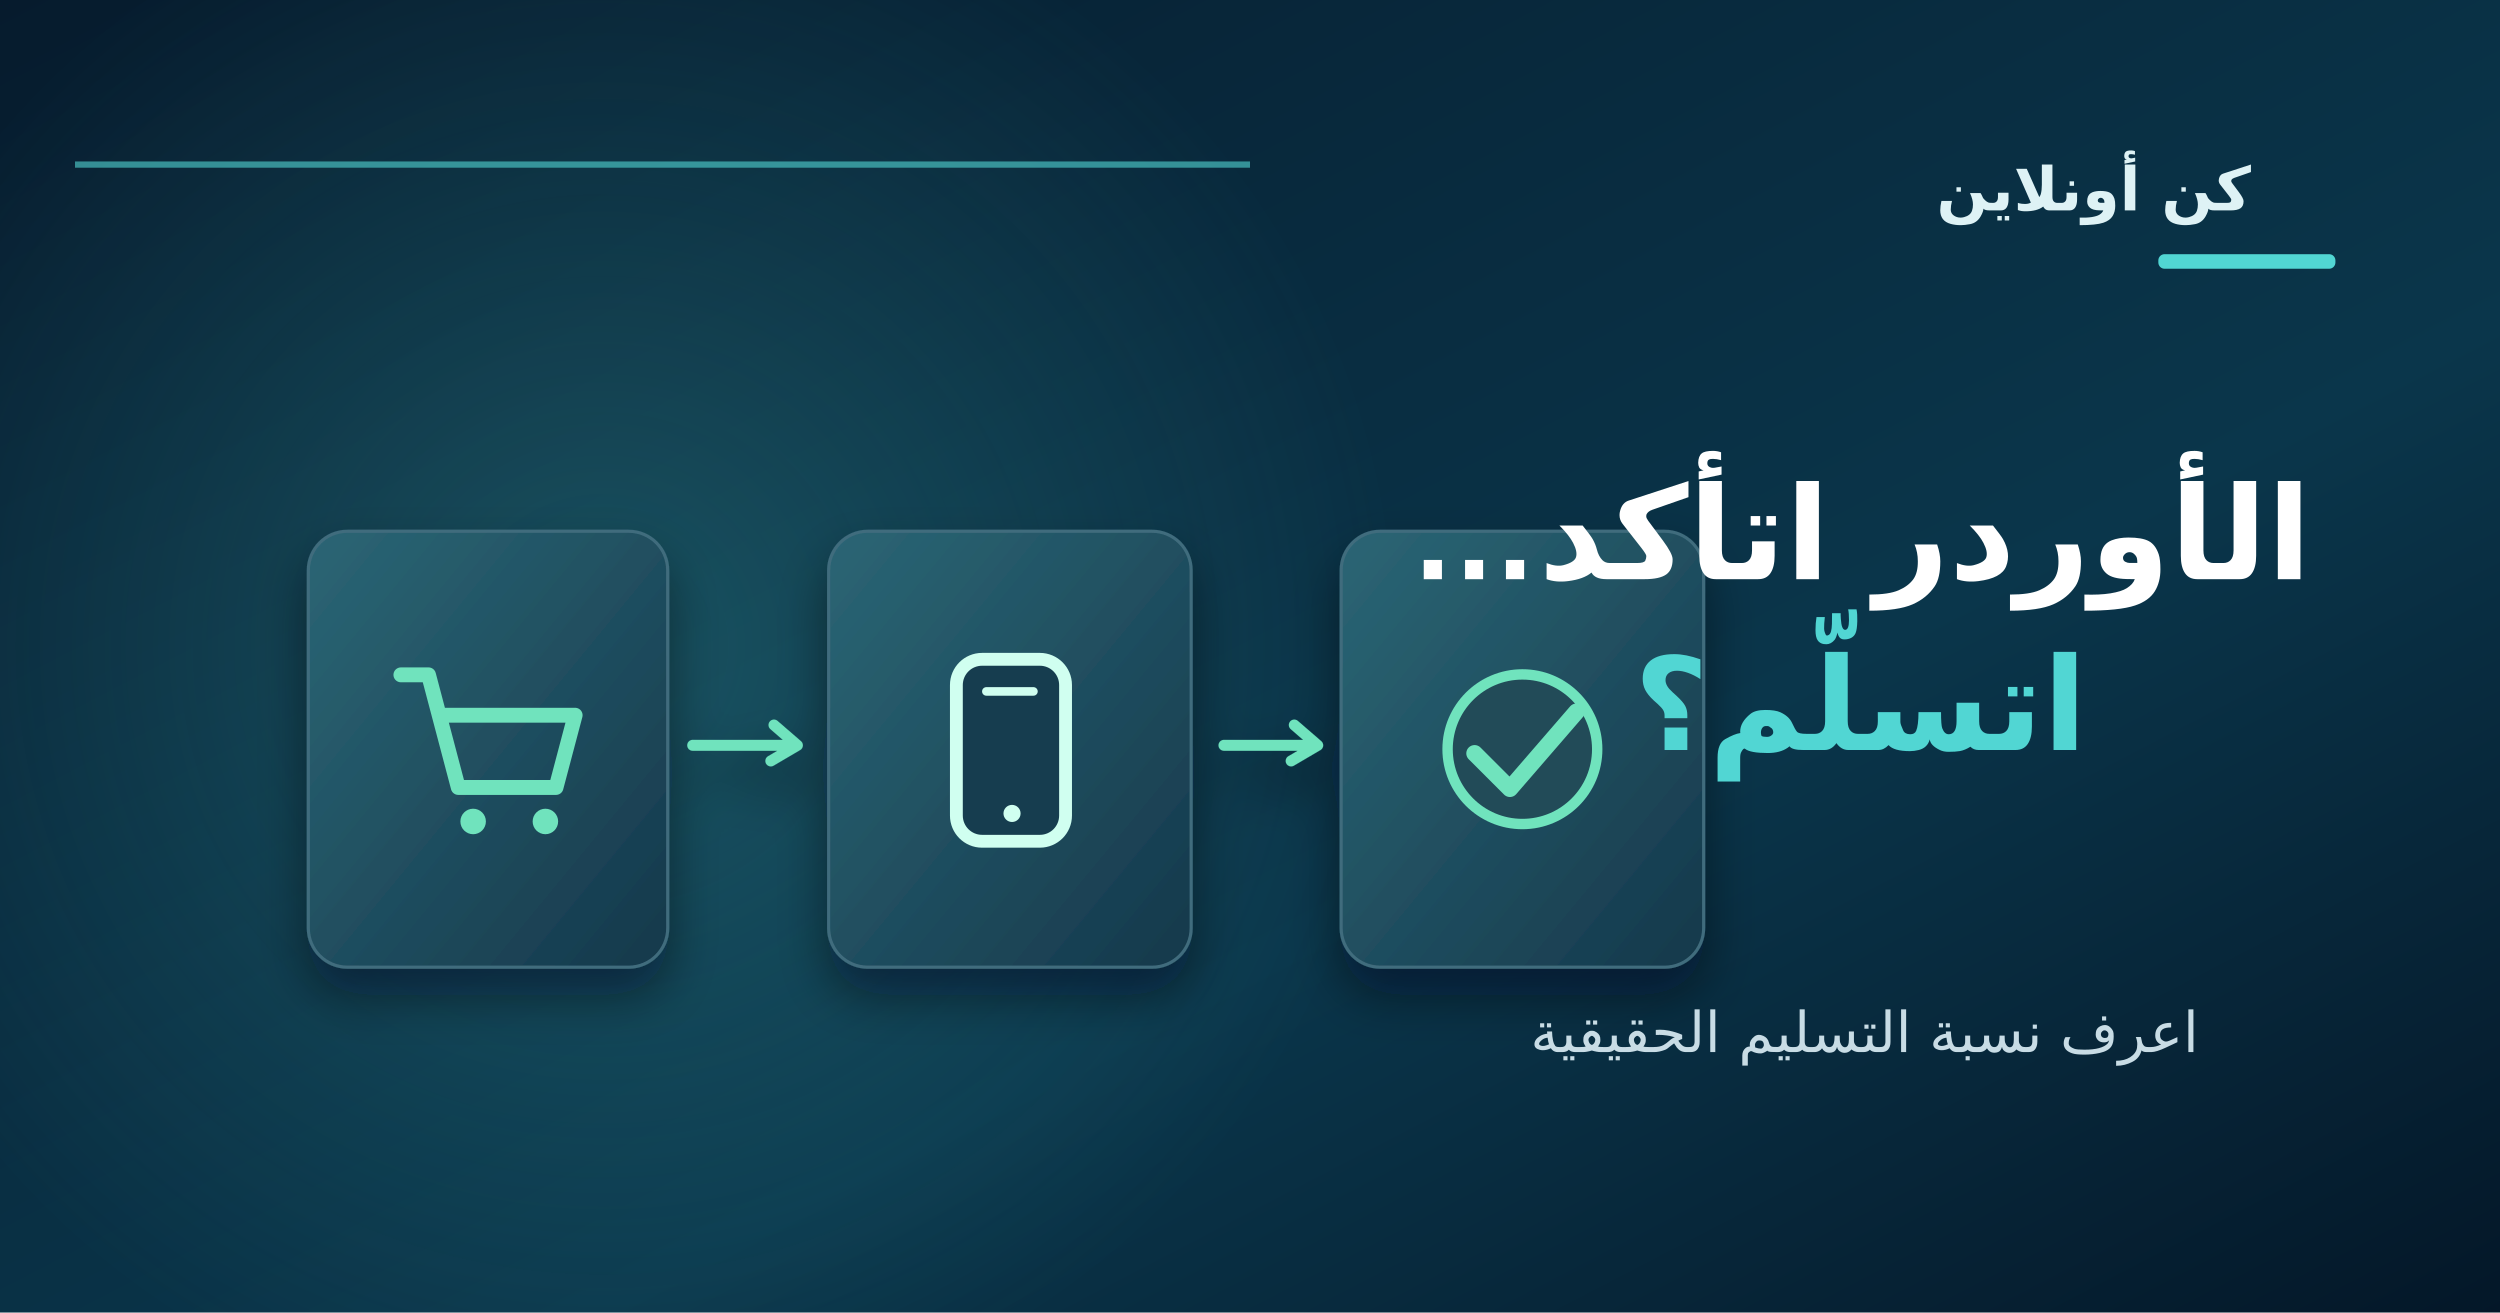
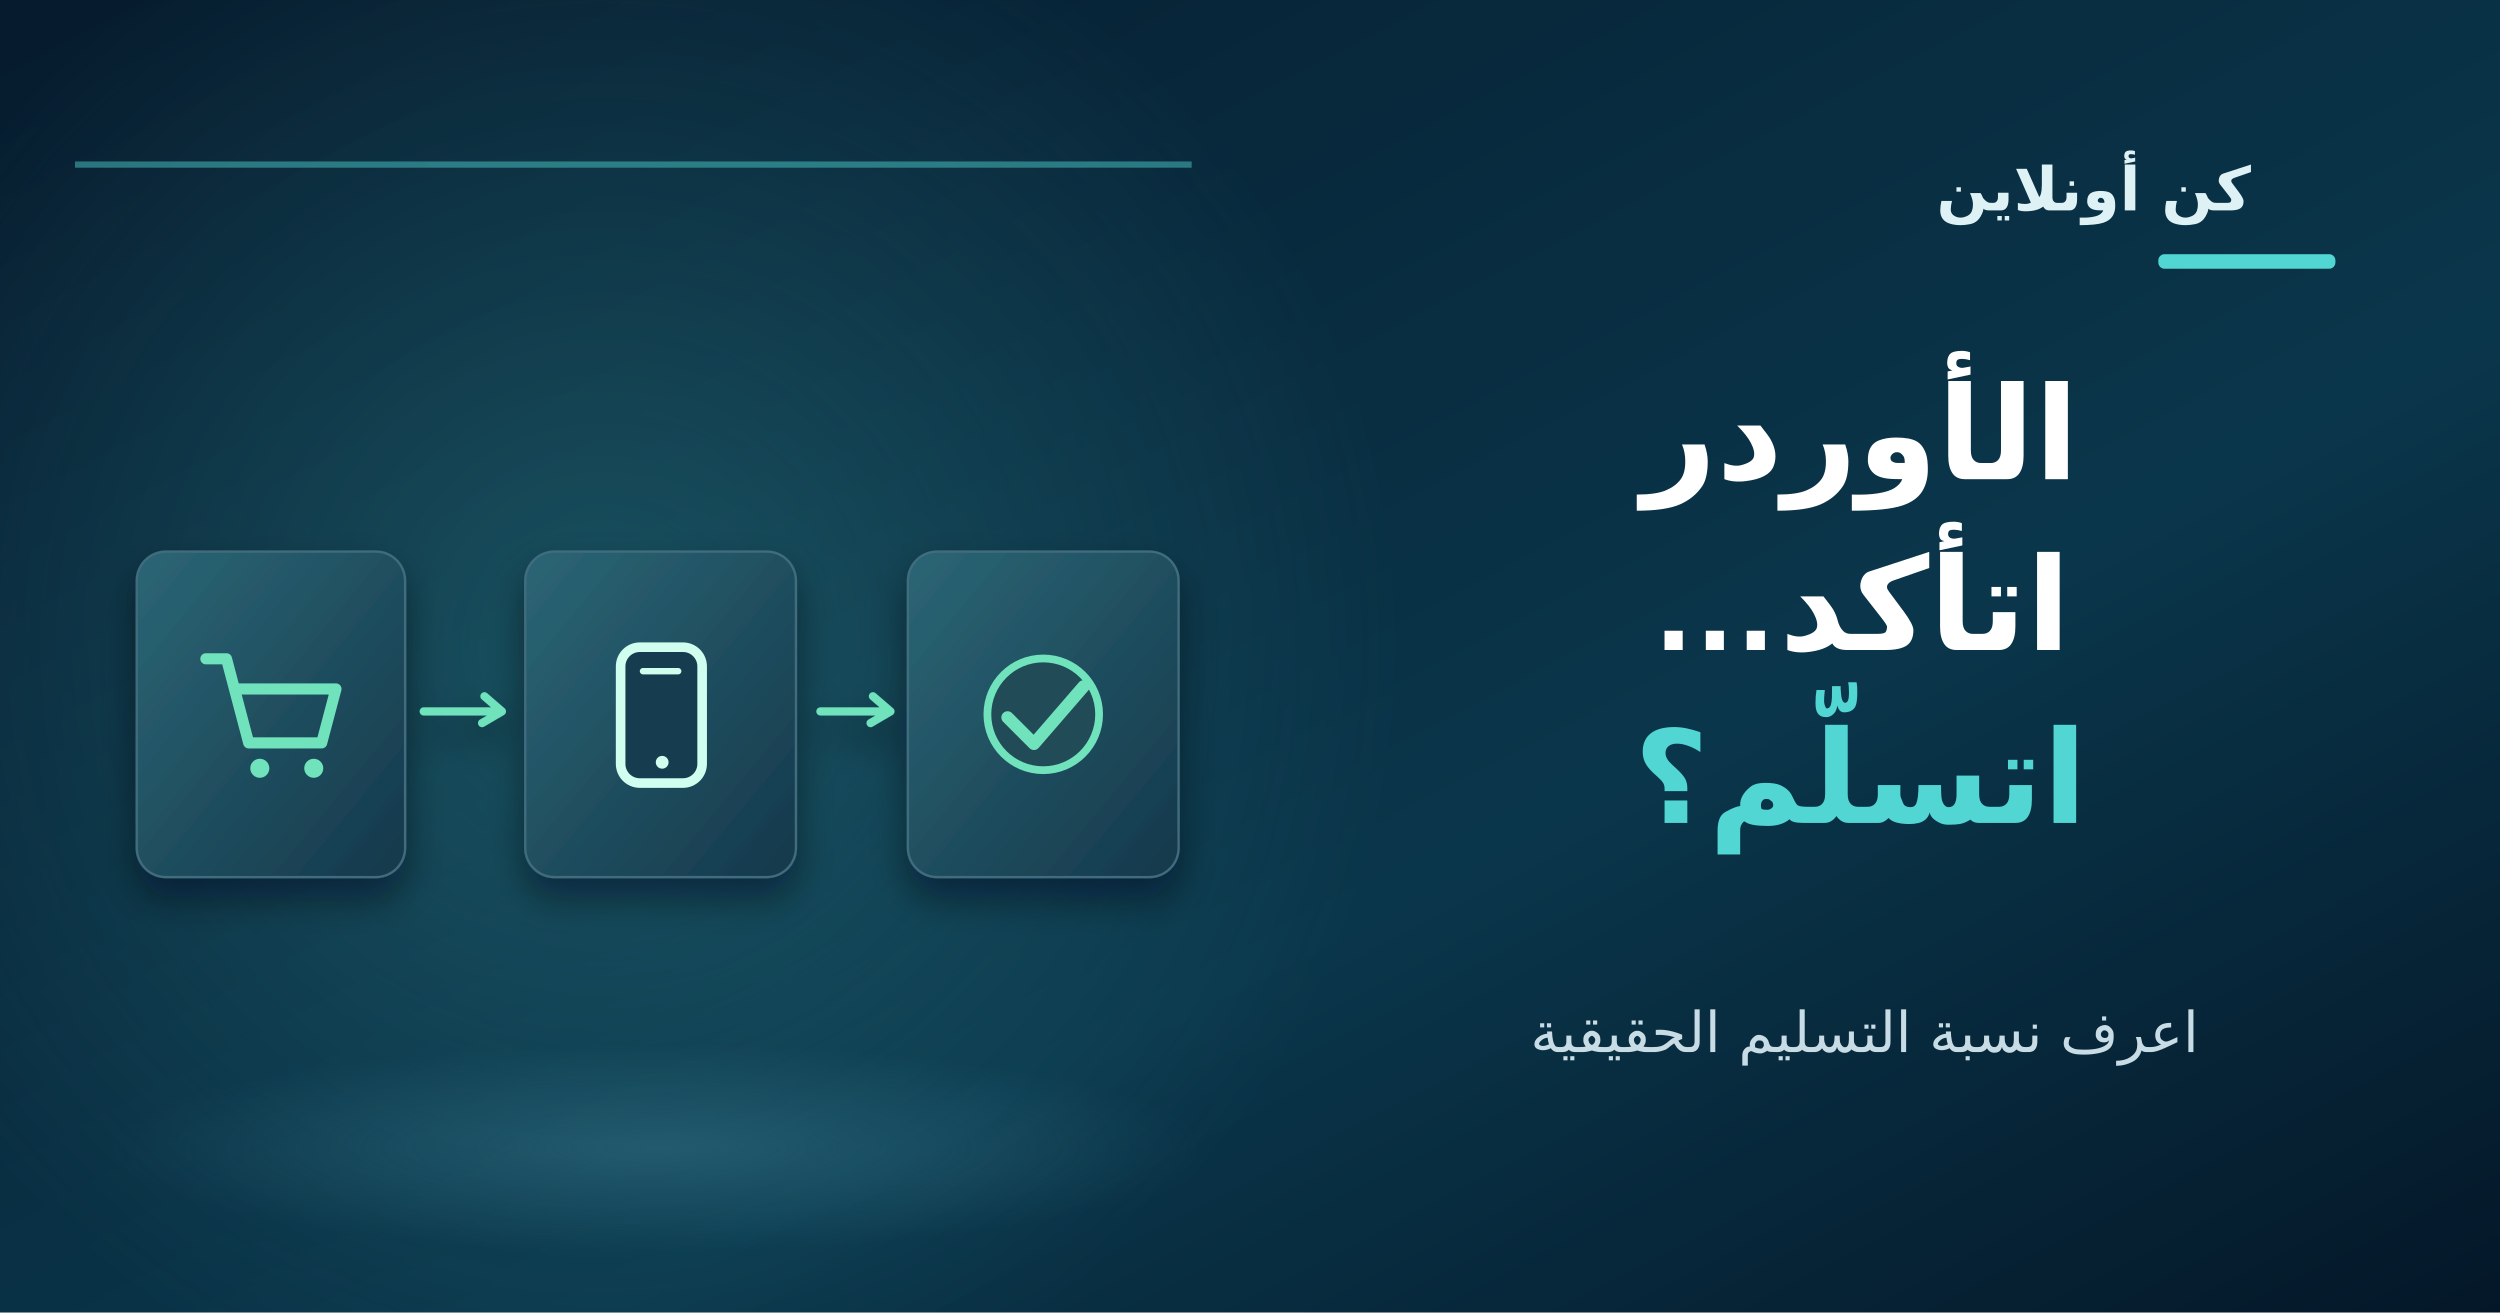
<svg xmlns="http://www.w3.org/2000/svg" width="1200" height="630" viewBox="0 0 1200 630" role="img" aria-labelledby="title desc">
  <defs>
    <linearGradient id="bg" x1="0" y1="0" x2="1" y2="1">
      <stop stop-color="#061b2d" />
      <stop offset=".62" stop-color="#0a364b" />
      <stop offset="1" stop-color="#041728" />
    </linearGradient>
    <radialGradient id="glow">
      <stop stop-color="#51d6d3" stop-opacity=".23" />
      <stop offset="1" stop-color="#51d6d3" stop-opacity="0" />
    </radialGradient>
    <linearGradient id="glass" x1="0" y1="0" x2="1" y2="1">
      <stop stop-color="#2b6675" />
      <stop offset="1" stop-color="#15384b" />
    </linearGradient>
    <filter id="drop" x="-30%" y="-30%" width="170%" height="170%">
      <feDropShadow dx="0" dy="17" stdDeviation="16" flood-color="#010e19" flood-opacity=".45" />
    </filter>
+     <clipPath id="artStage">
+       <rect x="15" y="105" width="614" height="440" rx="12" />
+     </clipPath>
+     <radialGradient id="floor">
+       <stop stop-color="#3a798d" stop-opacity=".45" />
+       <stop offset="1" stop-color="#3a798d" stop-opacity="0" />
+     </radialGradient>
  </defs>
  <rect width="1200" height="630" fill="url(#bg)" />
  <circle cx="290" cy="310" r="381" fill="url(#glow)" />
-   <path d="M36 79H600" stroke="#51d6d3" stroke-width="3" opacity=".6" />
-   <g id="topic-art" filter="url(#drop)" transform="translate(40 108) scale(.75)">
-     <rect x="144" y="196" width="230" height="279" rx="25" fill="url(#glass)" stroke="#416c7d" stroke-width="2" />
-     <g transform="translate(191 267.5) scale(1.36)">
-       <path d="M9 15H22L36 68H82L91 34H29" fill="none" stroke="#70e3bd" stroke-width="7" stroke-linecap="round" stroke-linejoin="round" />
-       <circle cx="43" cy="84" r="6" fill="#70e3bd" stroke="none" stroke-width="0" />
-       <circle cx="77" cy="84" r="6" fill="#70e3bd" stroke="none" stroke-width="0" />
-     </g>
-     <path d="M390 333L457 333M442 320L457 333L440 343" fill="none" stroke="#70e3bd" stroke-width="7" stroke-linecap="round" stroke-linejoin="round" />
-     <rect x="477" y="196" width="232" height="279" rx="25" fill="url(#glass)" stroke="#416c7d" stroke-width="2" />
-     <g transform="translate(524.5 267) scale(1.37)">
-       <rect x="25" y="8" width="51" height="85" rx="12" fill="#183e50" stroke="#d0fff0" stroke-width="6" />
-       <path d="M39 23L61 23" fill="none" stroke="#d0fff0" stroke-width="4" stroke-linecap="round" stroke-linejoin="round" />
-       <circle cx="51" cy="80" r="4" fill="#d0fff0" stroke="none" stroke-width="0" />
-     </g>
-     <path d="M730 333L790 333M775 320L790 333L773 343" fill="none" stroke="#70e3bd" stroke-width="7" stroke-linecap="round" stroke-linejoin="round" />
-     <rect x="805" y="196" width="232" height="279" rx="25" fill="url(#glass)" stroke="#416c7d" stroke-width="2" />
-     <g transform="translate(854.5 269) scale(1.33)">
-       <circle cx="50" cy="50" r="36" fill="#214b58" stroke="#70e3bd" stroke-width="5" />
-       <path d="M27 52L44 69L76 32" fill="none" stroke="#70e3bd" stroke-width="8" stroke-linecap="round" stroke-linejoin="round" />
+   <ellipse cx="315" cy="551" rx="260" ry="50" fill="url(#floor)" />
+   <path d="M36 79H572" stroke="#51d6d3" stroke-width="3" opacity=".46" />
+   <g clip-path="url(#artStage)">
+     <g id="topic-art" filter="url(#drop)" transform="translate(-15 155) scale(.56)">
+       <rect x="144" y="196" width="230" height="279" rx="25" fill="url(#glass)" stroke="#416c7d" stroke-width="2" />
+       <g transform="translate(191 267.5) scale(1.36)">
+         <path d="M9 15H22L36 68H82L91 34H29" fill="none" stroke="#70e3bd" stroke-width="7" stroke-linecap="round" stroke-linejoin="round" />
+         <circle cx="43" cy="84" r="6" fill="#70e3bd" stroke="none" stroke-width="0" />
+         <circle cx="77" cy="84" r="6" fill="#70e3bd" stroke="none" stroke-width="0" />
+       </g>
+       <path d="M390 333L457 333M442 320L457 333L440 343" fill="none" stroke="#70e3bd" stroke-width="7" stroke-linecap="round" stroke-linejoin="round" />
+       <rect x="477" y="196" width="232" height="279" rx="25" fill="url(#glass)" stroke="#416c7d" stroke-width="2" />
+       <g transform="translate(524.5 267) scale(1.37)">
+         <rect x="25" y="8" width="51" height="85" rx="12" fill="#183e50" stroke="#d0fff0" stroke-width="6" />
+         <path d="M39 23L61 23" fill="none" stroke="#d0fff0" stroke-width="4" stroke-linecap="round" stroke-linejoin="round" />
+         <circle cx="51" cy="80" r="4" fill="#d0fff0" stroke="none" stroke-width="0" />
+       </g>
+       <path d="M730 333L790 333M775 320L790 333L773 343" fill="none" stroke="#70e3bd" stroke-width="7" stroke-linecap="round" stroke-linejoin="round" />
+       <rect x="805" y="196" width="232" height="279" rx="25" fill="url(#glass)" stroke="#416c7d" stroke-width="2" />
+       <g transform="translate(854.5 269) scale(1.33)">
+         <circle cx="50" cy="50" r="36" fill="#214b58" stroke="#70e3bd" stroke-width="5" />
+         <path d="M27 52L44 69L76 32" fill="none" stroke="#70e3bd" stroke-width="8" stroke-linecap="round" stroke-linejoin="round" />
+       </g>
    </g>
  </g>
  <text x="1005" y="101" direction="rtl" text-anchor="middle" font-family="Cairo,Tajawal,Segoe UI,Arial,sans-serif" font-size="29" font-weight="700" fill="#def2f5">كن أونلاين</text>
  <rect x="1036" y="122" width="85" height="7" rx="3" fill="#51d6d3" />
  <g id="hook">
-     <text x="893" y="278" direction="rtl" unicode-bidi="plaintext" text-anchor="middle" font-family="Cairo,Tajawal,Segoe UI,Arial,sans-serif" font-size="62" font-weight="900" fill="#ffffff">الأوردر اتأكد…</text>
-     <text x="893" y="360" direction="rtl" unicode-bidi="plaintext" text-anchor="middle" font-family="Cairo,Tajawal,Segoe UI,Arial,sans-serif" font-size="62" font-weight="900" fill="#51d6d3">اتسلّم؟</text>
+     <text x="893" y="230" direction="rtl" unicode-bidi="plaintext" text-anchor="middle" font-family="Cairo,Tajawal,Segoe UI,Arial,sans-serif" font-size="62" font-weight="900" fill="#ffffff">الأوردر</text>
+     <text x="893" y="312" direction="rtl" unicode-bidi="plaintext" text-anchor="middle" font-family="Cairo,Tajawal,Segoe UI,Arial,sans-serif" font-size="62" font-weight="900" fill="#ffffff">اتأكد…</text>
+     <text x="893" y="395" direction="rtl" unicode-bidi="plaintext" text-anchor="middle" font-family="Cairo,Tajawal,Segoe UI,Arial,sans-serif" font-size="62" font-weight="900" fill="#51d6d3">اتسلّم؟</text>
  </g>
  <text x="895" y="505" direction="rtl" text-anchor="middle" font-family="Cairo,Tajawal,Segoe UI,Arial,sans-serif" font-size="27" fill="#c8dce5">اعرف نسبة التسليم الحقيقية</text>
</svg>
